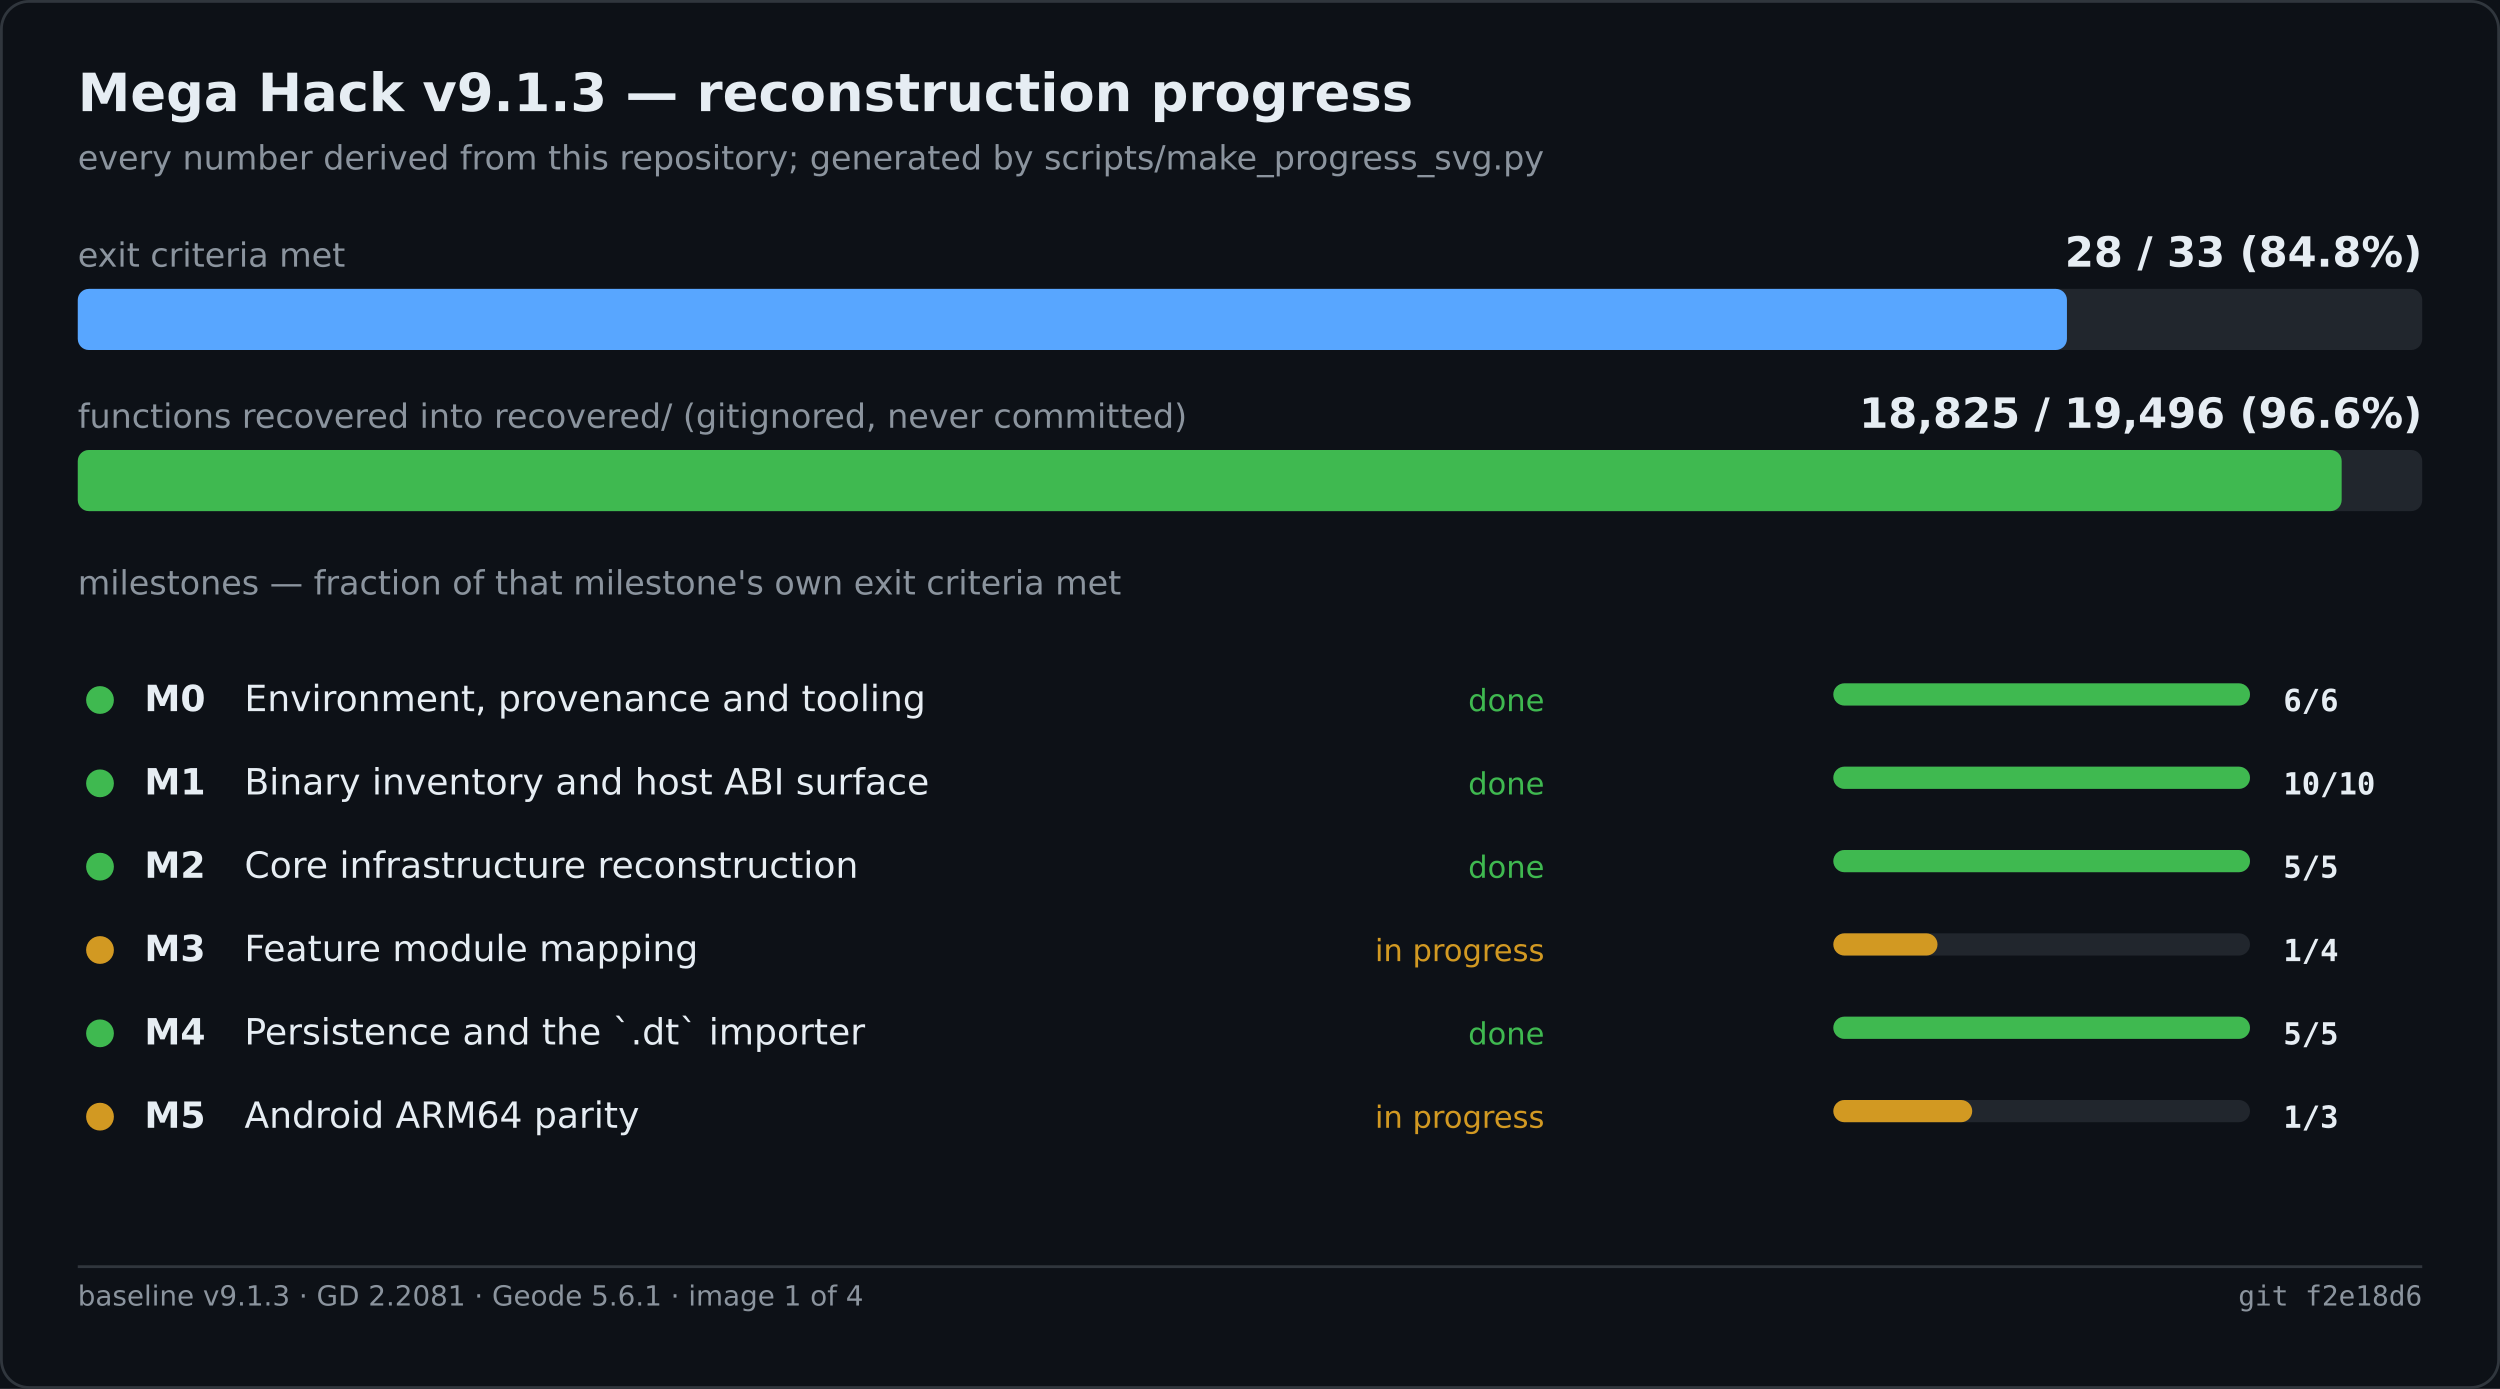
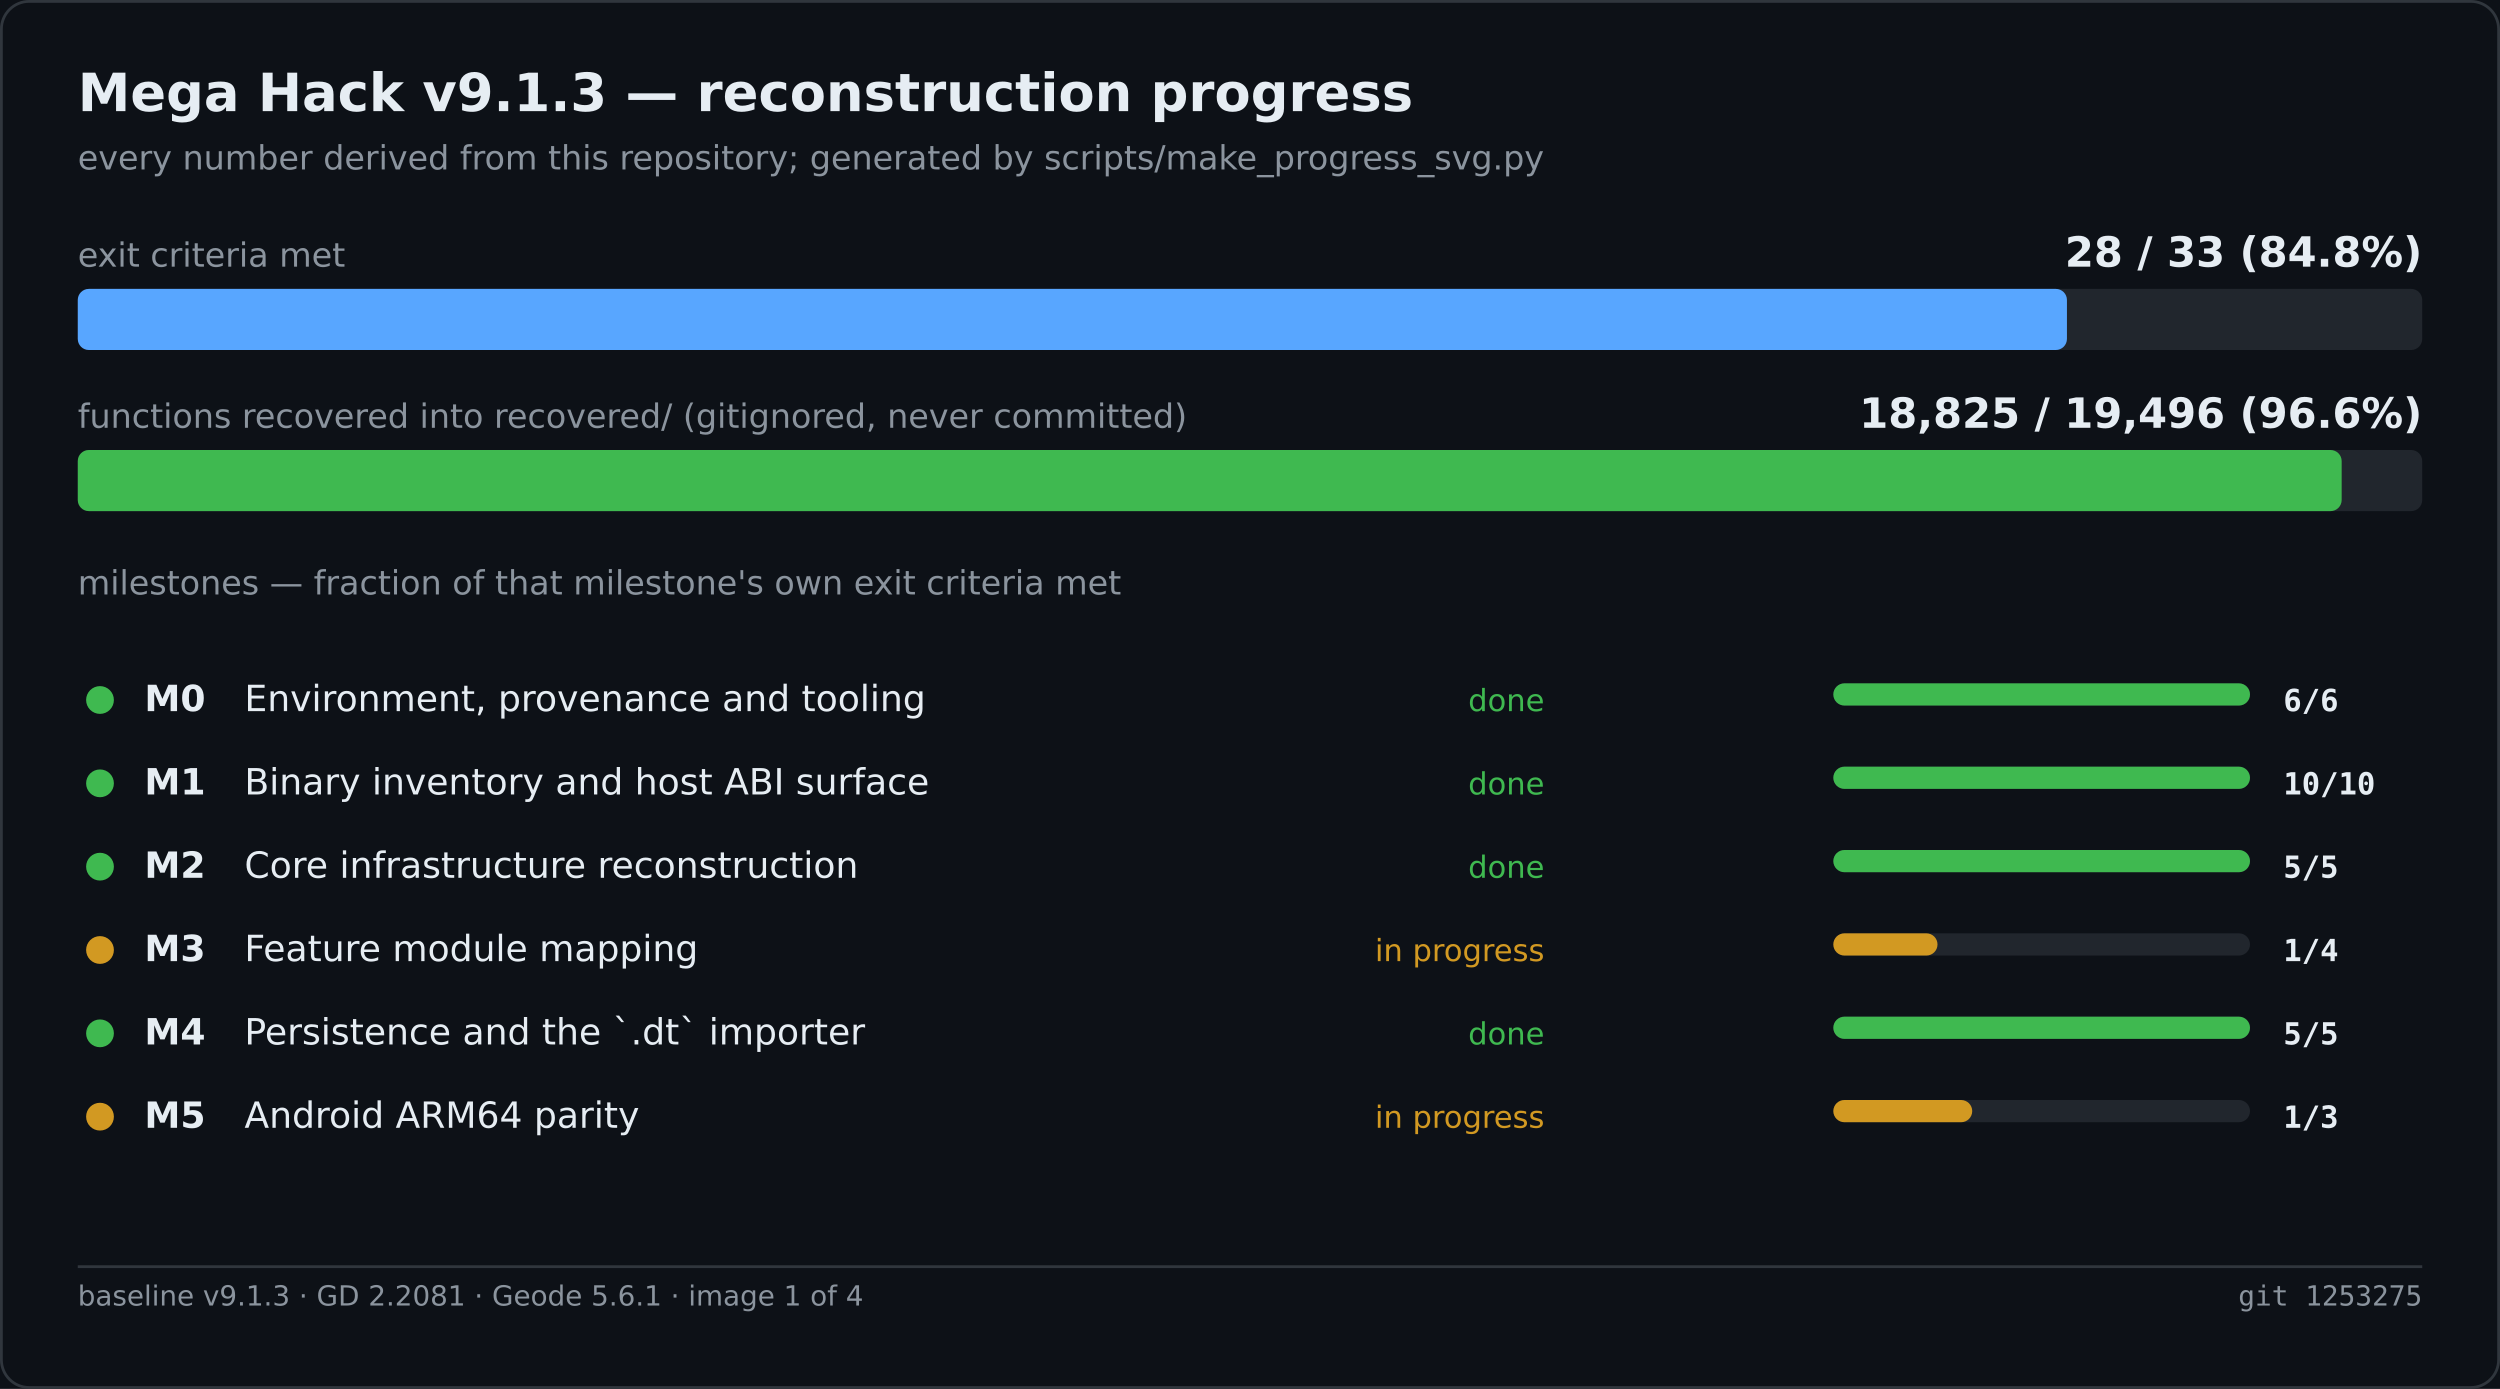
<svg xmlns="http://www.w3.org/2000/svg" width="900" height="500" viewBox="0 0 900 500" role="img" aria-label="Mega Hack v9.1.3 — reconstruction progress">
  <rect width="900" height="500" fill="#0d1117" />
  <rect x="0.5" y="0.5" width="899" height="499" fill="none" stroke="#30363d" rx="10" />
  <text x="28" y="40" font-family="Segoe UI,DejaVu Sans,Helvetica,sans-serif" font-size="19" font-weight="600" fill="#e6edf3">Mega Hack v9.1.3 — reconstruction progress</text>
  <text x="28" y="61" font-family="Segoe UI,DejaVu Sans,Helvetica,sans-serif" font-size="12" fill="#8b949e">every number derived from this repository; generated by scripts/make_progress_svg.py</text>
  <text x="28.0" y="96.0" font-family="Segoe UI,DejaVu Sans,Helvetica,sans-serif" font-size="12" fill="#8b949e">exit criteria met</text>
  <text x="872.0" y="96.0" font-family="Segoe UI,DejaVu Sans,Helvetica,sans-serif" font-size="15" fill="#e6edf3" font-weight="600" text-anchor="end">28 / 33   (84.8%)</text>
  <rect x="28.0" y="104.0" width="844.0" height="22.0" fill="#21262d" rx="4" />
  <rect x="28.0" y="104.0" width="716.1" height="22.0" fill="#58a6ff" rx="4" />
  <text x="28.0" y="154.0" font-family="Segoe UI,DejaVu Sans,Helvetica,sans-serif" font-size="12" fill="#8b949e">functions recovered into recovered/ (gitignored, never committed)</text>
  <text x="872.0" y="154.0" font-family="Segoe UI,DejaVu Sans,Helvetica,sans-serif" font-size="15" fill="#e6edf3" font-weight="600" text-anchor="end">18,825 / 19,496   (96.6%)</text>
  <rect x="28.0" y="162.0" width="844.0" height="22.0" fill="#21262d" rx="4" />
  <rect x="28.0" y="162.0" width="815.0" height="22.0" fill="#3fb950" rx="4" />
  <text x="28.0" y="214.0" font-family="Segoe UI,DejaVu Sans,Helvetica,sans-serif" font-size="12" fill="#8b949e">milestones — fraction of that milestone's own exit criteria met</text>
  <circle cx="36.0" cy="252.0" r="5" fill="#3fb950" />
  <text x="52.0" y="256.0" font-family="Segoe UI,DejaVu Sans,Helvetica,sans-serif" font-size="13" fill="#e6edf3" font-weight="600">M0</text>
  <text x="88.0" y="256.0" font-family="Segoe UI,DejaVu Sans,Helvetica,sans-serif" font-size="13" fill="#e6edf3">Environment, provenance and tooling</text>
  <text x="556.0" y="256.0" font-family="Segoe UI,DejaVu Sans,Helvetica,sans-serif" font-size="11" fill="#3fb950" text-anchor="end">done</text>
  <rect x="660.0" y="246.0" width="150.0" height="8.0" fill="#21262d" rx="4" />
  <rect x="660.0" y="246.0" width="150.0" height="8.0" fill="#3fb950" rx="4" />
  <text x="822.0" y="256.0" font-family="Cascadia Mono,Consolas,DejaVu Sans Mono,monospace" font-size="11" fill="#e6edf3" font-weight="600">6/6</text>
  <circle cx="36.0" cy="282.0" r="5" fill="#3fb950" />
  <text x="52.0" y="286.0" font-family="Segoe UI,DejaVu Sans,Helvetica,sans-serif" font-size="13" fill="#e6edf3" font-weight="600">M1</text>
  <text x="88.0" y="286.0" font-family="Segoe UI,DejaVu Sans,Helvetica,sans-serif" font-size="13" fill="#e6edf3">Binary inventory and host ABI surface</text>
  <text x="556.0" y="286.0" font-family="Segoe UI,DejaVu Sans,Helvetica,sans-serif" font-size="11" fill="#3fb950" text-anchor="end">done</text>
  <rect x="660.0" y="276.0" width="150.0" height="8.0" fill="#21262d" rx="4" />
  <rect x="660.0" y="276.0" width="150.0" height="8.0" fill="#3fb950" rx="4" />
  <text x="822.0" y="286.0" font-family="Cascadia Mono,Consolas,DejaVu Sans Mono,monospace" font-size="11" fill="#e6edf3" font-weight="600">10/10</text>
  <circle cx="36.0" cy="312.0" r="5" fill="#3fb950" />
  <text x="52.0" y="316.0" font-family="Segoe UI,DejaVu Sans,Helvetica,sans-serif" font-size="13" fill="#e6edf3" font-weight="600">M2</text>
  <text x="88.0" y="316.0" font-family="Segoe UI,DejaVu Sans,Helvetica,sans-serif" font-size="13" fill="#e6edf3">Core infrastructure reconstruction</text>
  <text x="556.0" y="316.0" font-family="Segoe UI,DejaVu Sans,Helvetica,sans-serif" font-size="11" fill="#3fb950" text-anchor="end">done</text>
  <rect x="660.0" y="306.0" width="150.0" height="8.0" fill="#21262d" rx="4" />
  <rect x="660.0" y="306.0" width="150.0" height="8.0" fill="#3fb950" rx="4" />
  <text x="822.0" y="316.0" font-family="Cascadia Mono,Consolas,DejaVu Sans Mono,monospace" font-size="11" fill="#e6edf3" font-weight="600">5/5</text>
  <circle cx="36.0" cy="342.0" r="5" fill="#d29922" />
  <text x="52.0" y="346.0" font-family="Segoe UI,DejaVu Sans,Helvetica,sans-serif" font-size="13" fill="#e6edf3" font-weight="600">M3</text>
  <text x="88.0" y="346.0" font-family="Segoe UI,DejaVu Sans,Helvetica,sans-serif" font-size="13" fill="#e6edf3">Feature module mapping</text>
  <text x="556.0" y="346.0" font-family="Segoe UI,DejaVu Sans,Helvetica,sans-serif" font-size="11" fill="#d29922" text-anchor="end">in progress</text>
  <rect x="660.0" y="336.0" width="150.0" height="8.0" fill="#21262d" rx="4" />
  <rect x="660.0" y="336.0" width="37.5" height="8.0" fill="#d29922" rx="4" />
  <text x="822.0" y="346.0" font-family="Cascadia Mono,Consolas,DejaVu Sans Mono,monospace" font-size="11" fill="#e6edf3" font-weight="600">1/4</text>
  <circle cx="36.0" cy="372.0" r="5" fill="#3fb950" />
  <text x="52.0" y="376.0" font-family="Segoe UI,DejaVu Sans,Helvetica,sans-serif" font-size="13" fill="#e6edf3" font-weight="600">M4</text>
  <text x="88.0" y="376.0" font-family="Segoe UI,DejaVu Sans,Helvetica,sans-serif" font-size="13" fill="#e6edf3">Persistence and the `.dt` importer</text>
  <text x="556.0" y="376.0" font-family="Segoe UI,DejaVu Sans,Helvetica,sans-serif" font-size="11" fill="#3fb950" text-anchor="end">done</text>
  <rect x="660.0" y="366.0" width="150.0" height="8.0" fill="#21262d" rx="4" />
  <rect x="660.0" y="366.0" width="150.0" height="8.0" fill="#3fb950" rx="4" />
  <text x="822.0" y="376.0" font-family="Cascadia Mono,Consolas,DejaVu Sans Mono,monospace" font-size="11" fill="#e6edf3" font-weight="600">5/5</text>
  <circle cx="36.0" cy="402.0" r="5" fill="#d29922" />
  <text x="52.0" y="406.0" font-family="Segoe UI,DejaVu Sans,Helvetica,sans-serif" font-size="13" fill="#e6edf3" font-weight="600">M5</text>
  <text x="88.0" y="406.0" font-family="Segoe UI,DejaVu Sans,Helvetica,sans-serif" font-size="13" fill="#e6edf3">Android ARM64 parity</text>
  <text x="556.0" y="406.0" font-family="Segoe UI,DejaVu Sans,Helvetica,sans-serif" font-size="11" fill="#d29922" text-anchor="end">in progress</text>
  <rect x="660.0" y="396.0" width="150.0" height="8.0" fill="#21262d" rx="4" />
  <rect x="660.0" y="396.0" width="50.0" height="8.0" fill="#d29922" rx="4" />
  <text x="822.0" y="406.0" font-family="Cascadia Mono,Consolas,DejaVu Sans Mono,monospace" font-size="11" fill="#e6edf3" font-weight="600">1/3</text>
  <line x1="28.0" y1="456.0" x2="872.0" y2="456.0" stroke="#30363d" stroke-width="1" />
  <text x="28.0" y="470.0" font-family="Segoe UI,DejaVu Sans,Helvetica,sans-serif" font-size="10" fill="#8b949e">baseline v9.1.3 · GD 2.2081 · Geode 5.6.1 · image 1 of 4</text>
-   <text x="872.0" y="470.0" font-family="Cascadia Mono,Consolas,DejaVu Sans Mono,monospace" font-size="10" fill="#8b949e" text-anchor="end">git f2e18d6</text>
+   <text x="872.0" y="470.0" font-family="Cascadia Mono,Consolas,DejaVu Sans Mono,monospace" font-size="10" fill="#8b949e" text-anchor="end">git 1253275</text>
</svg>
